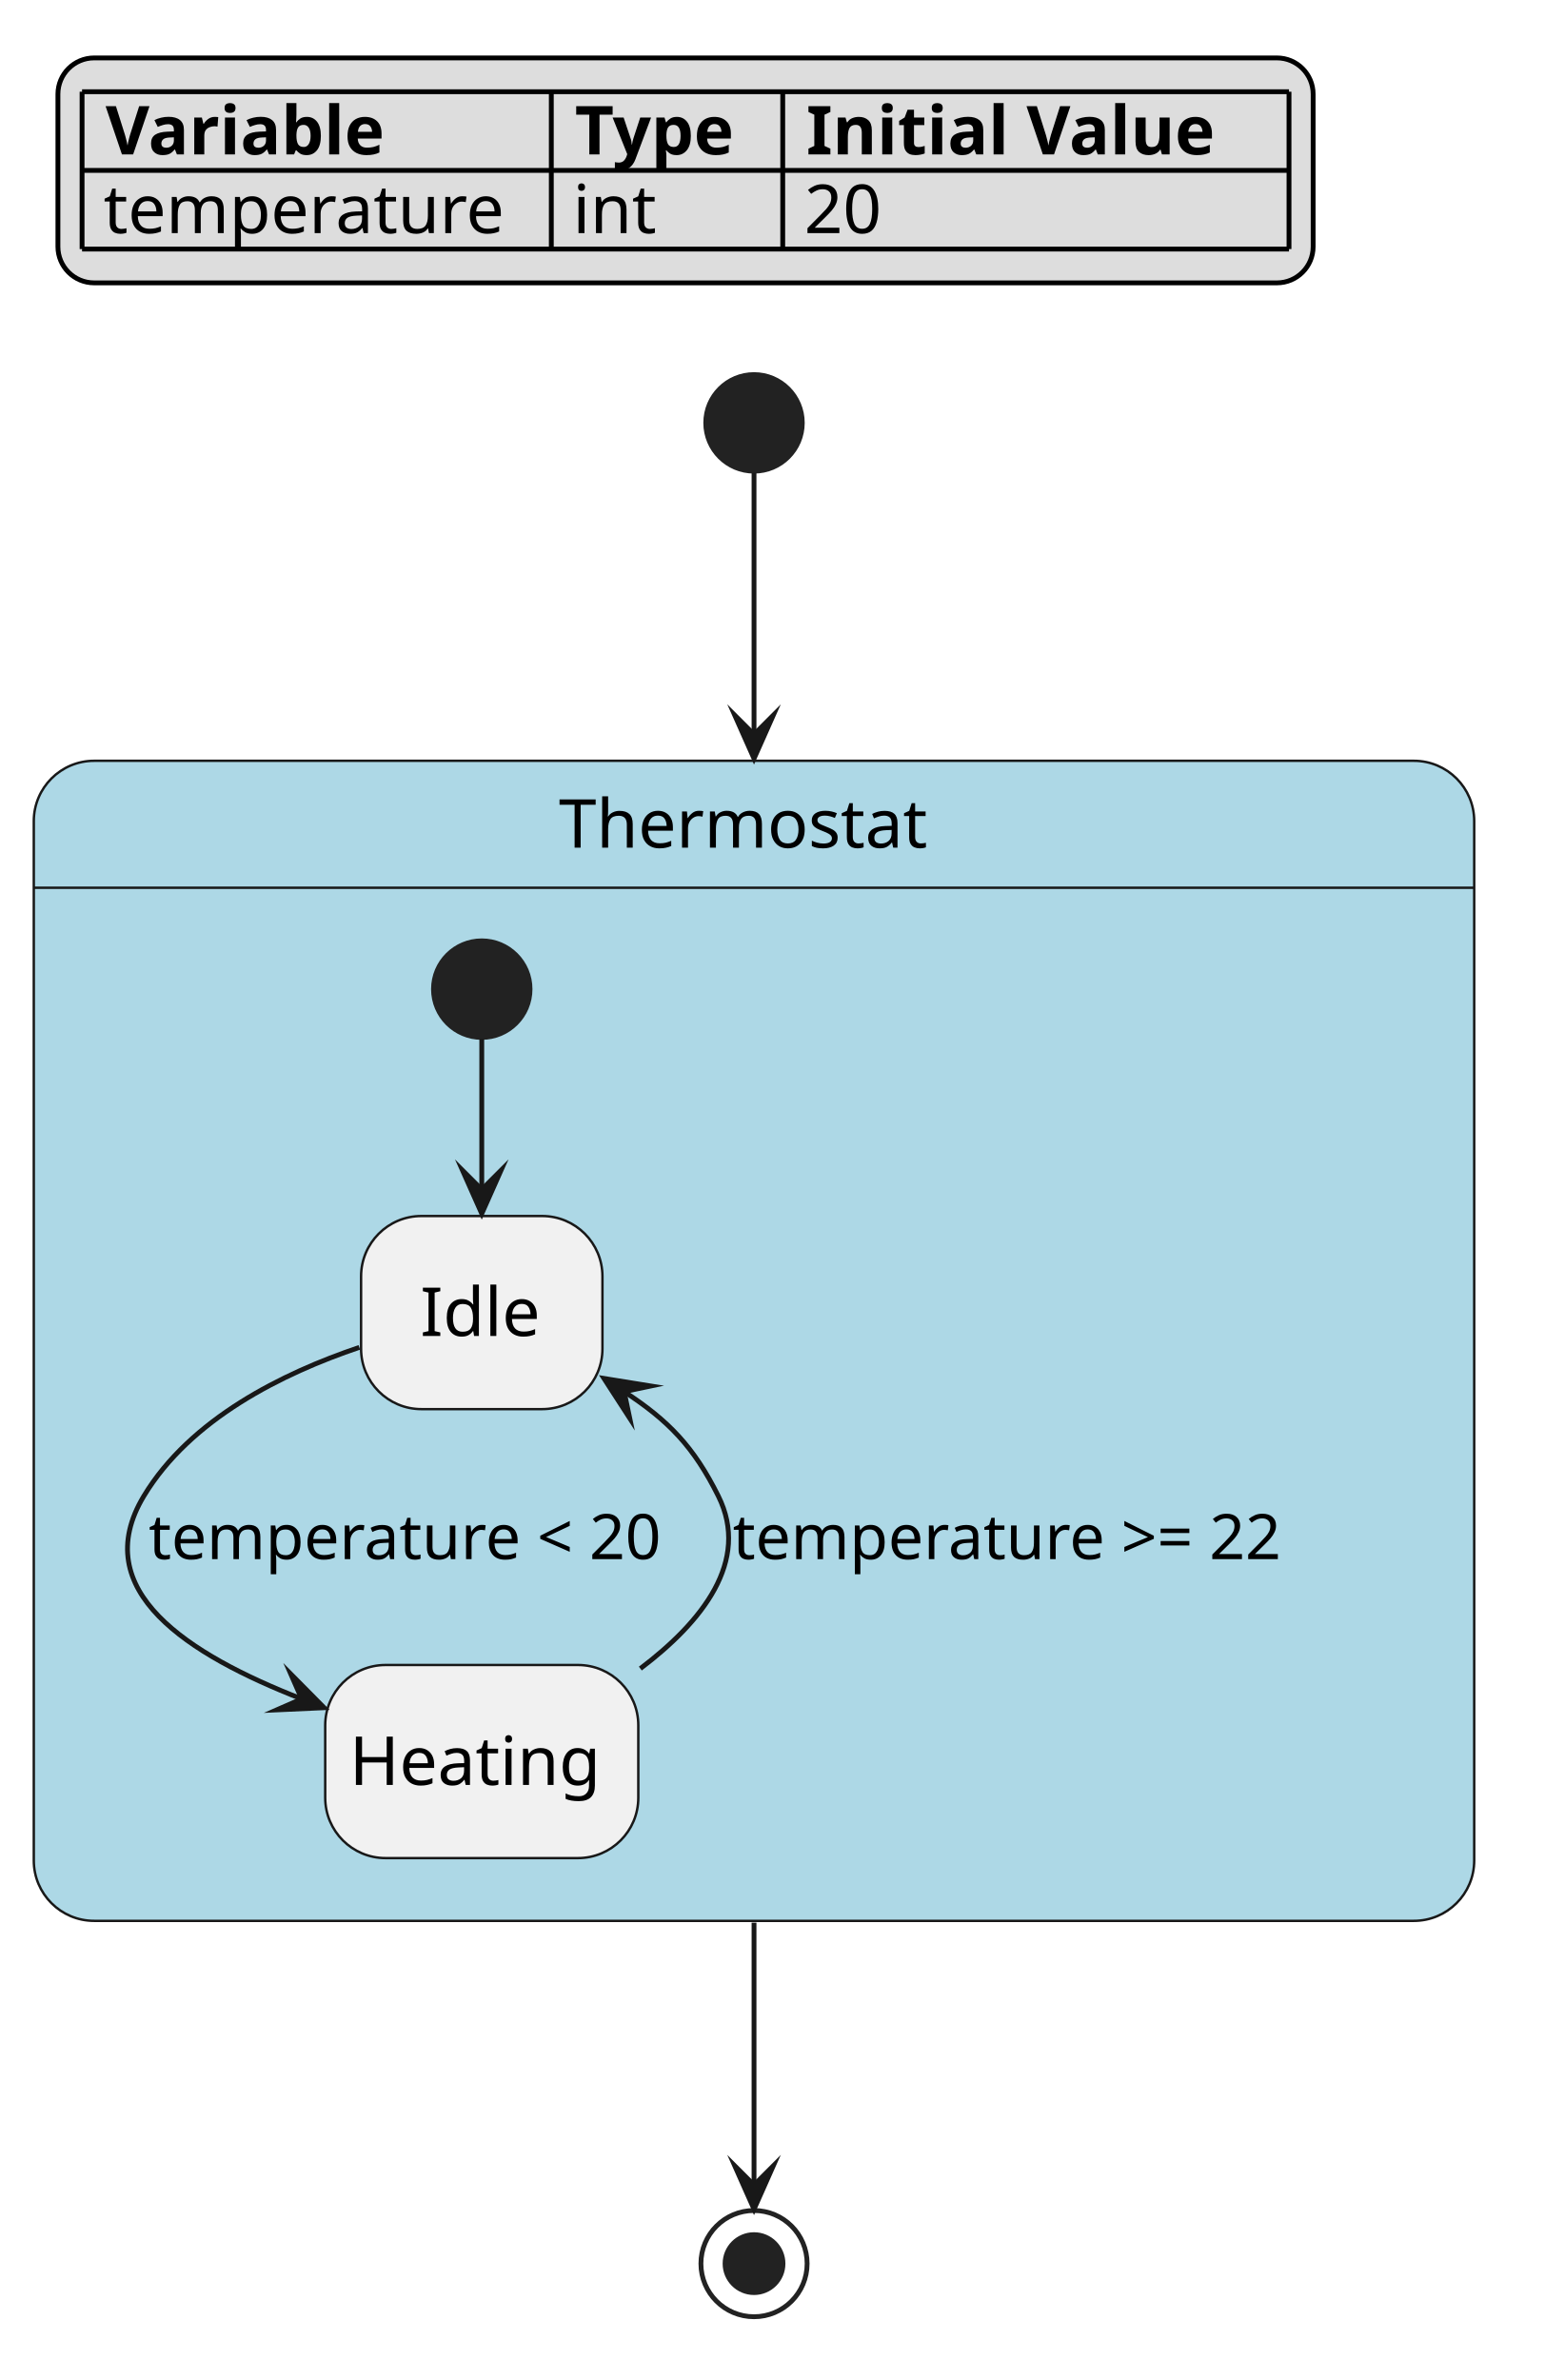
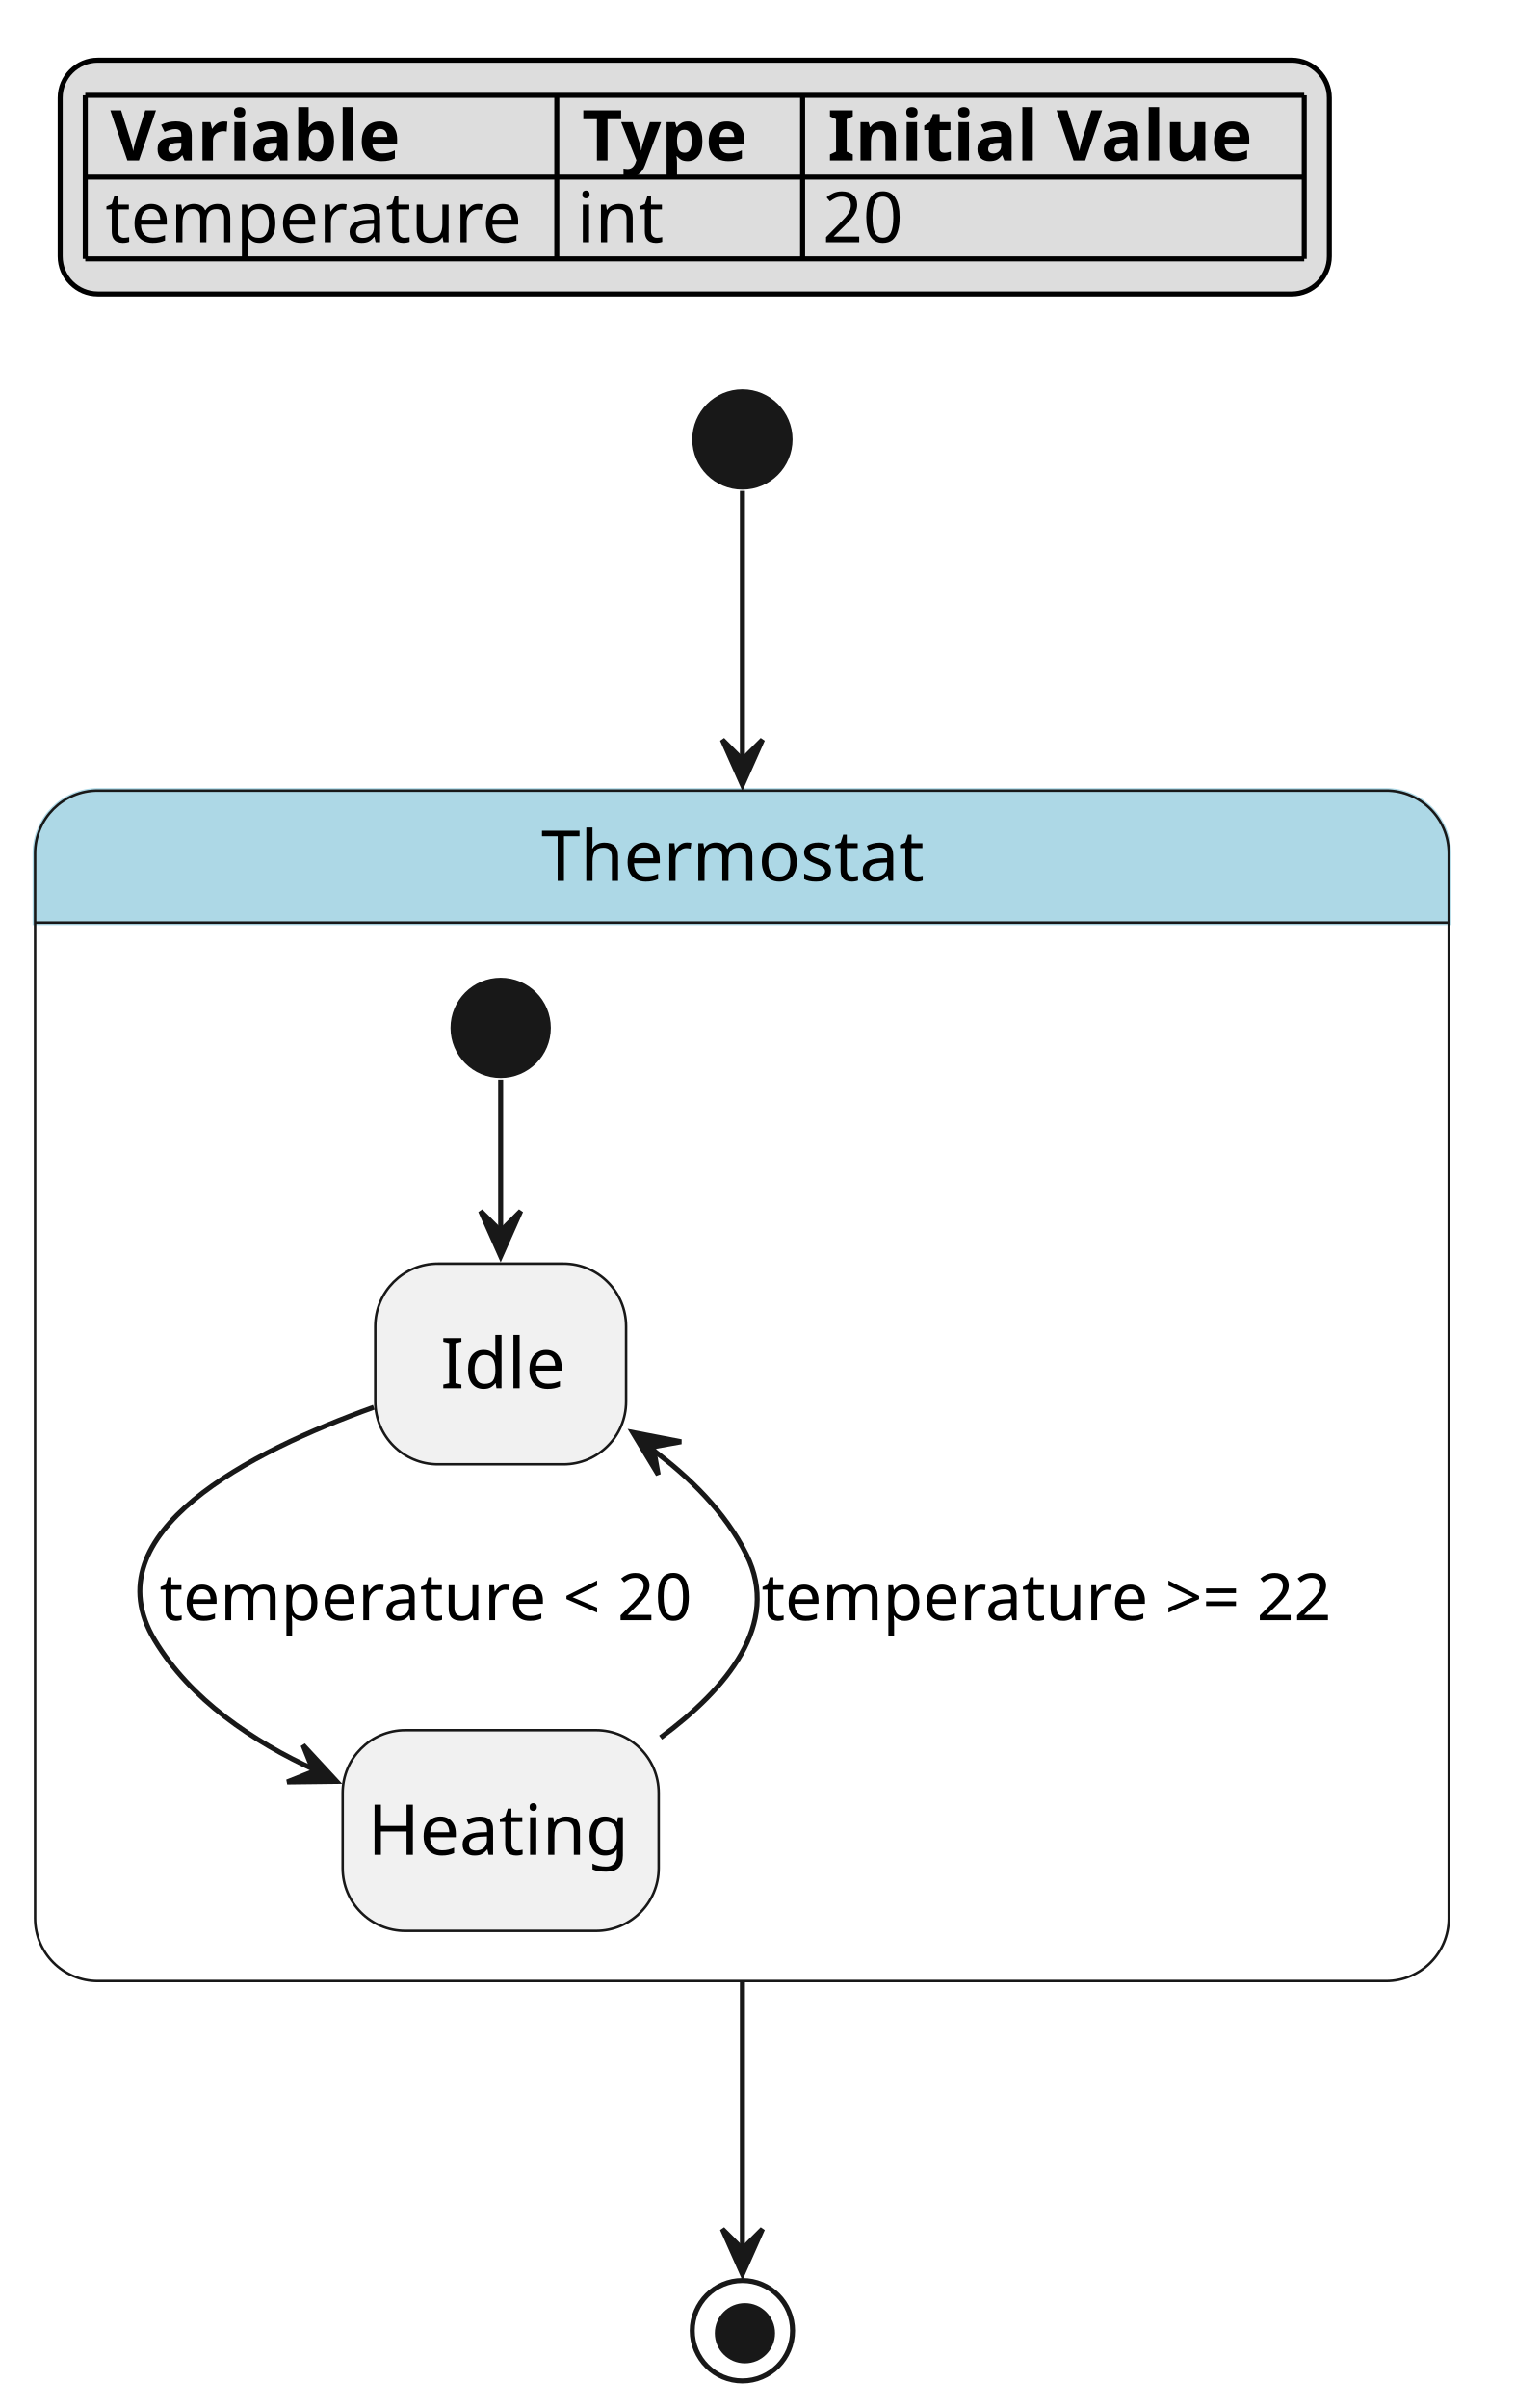
- <svg xmlns="http://www.w3.org/2000/svg" version="1.1" data-diagram-type="STATE" style="width:320px;height:493px;background:#FFFFFF;" width="320px" height="493px" viewBox="0 0 320 493" zoomAndPan="magnify" preserveAspectRatio="none" contentStyleType="text/css">
+ <svg xmlns="http://www.w3.org/2000/svg" contentStyleType="text/css" height="480px" preserveAspectRatio="none" style="width:302px;height:480px;background:#FFFFFF;" version="1.1" viewBox="0 0 302 480" width="302px" zoomAndPan="magnify">
  <defs />
-   <g font-family="sans-serif" lengthAdjust="spacing">
-     <g class="legend" data-source-line="10">
-       <rect x="12" y="12" width="260.024" height="46.594" fill="#DDD" style="stroke:#000;stroke-width:1;" rx="7.5" ry="7.5" />
-       <text x="21.874" y="31.995" fill="#000" font-size="14" textLength="65.748" font-weight="700">Variable</text>
-       <text x="119.081" y="31.995" fill="#000" font-size="14" textLength="38.192" font-weight="700">Type</text>
-       <text x="167.021" y="31.995" fill="#000" font-size="14" textLength="95.129" font-weight="700">Initial Value</text>
-       <text x="21.45" y="48.292" fill="#000" font-size="14" textLength="88.307">temperature</text>
-       <text x="118.657" y="48.292" fill="#000" font-size="14" textLength="18.252">int</text>
-       <text x="166.598" y="48.292" fill="#000" font-size="14" textLength="17.814">20</text>
-       <line x1="17" y1="19" x2="267.024" y2="19" style="stroke:#000;stroke-width:1;" />
-       <line x1="17" y1="35.297" x2="267.024" y2="35.297" style="stroke:#000;stroke-width:1;" />
-       <line x1="17" y1="51.594" x2="267.024" y2="51.594" style="stroke:#000;stroke-width:1;" />
-       <line x1="17" y1="19" x2="17" y2="51.594" style="stroke:#000;stroke-width:1;" />
-       <line x1="114.207" y1="19" x2="114.207" y2="51.594" style="stroke:#000;stroke-width:1;" />
-       <line x1="162.147" y1="19" x2="162.147" y2="51.594" style="stroke:#000;stroke-width:1;" />
-       <line x1="267.024" y1="19" x2="267.024" y2="51.594" style="stroke:#000;stroke-width:1;" />
+   <g>
+     <rect fill="#DDDDDD" height="46.594" id="_legend" rx="7.5" ry="7.5" style="stroke:#000000;stroke-width:1.0;" width="253" x="12" y="12" />
+     <text fill="#000000" font-family="sans-serif" font-size="14" font-weight="bold" lengthAdjust="spacing" textLength="64" x="22" y="31.995">Variable</text>
+     <text fill="#000000" font-family="sans-serif" font-size="14" font-weight="bold" lengthAdjust="spacing" textLength="39" x="116" y="31.995">Type</text>
+     <text fill="#000000" font-family="sans-serif" font-size="14" font-weight="bold" lengthAdjust="spacing" textLength="90" x="165" y="31.995">Initial Value</text>
+     <text fill="#000000" font-family="sans-serif" font-size="14" lengthAdjust="spacing" textLength="86" x="21" y="48.292">temperature</text>
+     <text fill="#000000" font-family="sans-serif" font-size="14" lengthAdjust="spacing" textLength="17" x="115" y="48.292">int</text>
+     <text fill="#000000" font-family="sans-serif" font-size="14" lengthAdjust="spacing" textLength="18" x="164" y="48.292">20</text>
+     <line style="stroke:#000000;stroke-width:1.0;" x1="17" x2="260" y1="19" y2="19" />
+     <line style="stroke:#000000;stroke-width:1.0;" x1="17" x2="260" y1="35.297" y2="35.297" />
+     <line style="stroke:#000000;stroke-width:1.0;" x1="17" x2="260" y1="51.594" y2="51.594" />
+     <line style="stroke:#000000;stroke-width:1.0;" x1="17" x2="17" y1="19" y2="51.594" />
+     <line style="stroke:#000000;stroke-width:1.0;" x1="111" x2="111" y1="19" y2="51.594" />
+     <line style="stroke:#000000;stroke-width:1.0;" x1="160" x2="160" y1="19" y2="51.594" />
+     <line style="stroke:#000000;stroke-width:1.0;" x1="260" x2="260" y1="19" y2="51.594" />
+     <path d="M19.5,157.594 L276.31,157.594 A12.5,12.5 0 0 1 288.81,170.094 L288.81,183.891 L7,183.891 L7,170.094 A12.5,12.5 0 0 1 19.5,157.594 " fill="#ADD8E6" style="stroke:#ADD8E6;stroke-width:1.0;" />
+     <rect fill="none" height="237.297" rx="12.5" ry="12.5" style="stroke:#181818;stroke-width:0.5;" width="281.81" x="7" y="157.594" />
+     <line style="stroke:#181818;stroke-width:0.5;" x1="7" x2="288.81" y1="183.891" y2="183.891" />
+     <text fill="#000000" font-family="sans-serif" font-size="14" lengthAdjust="spacing" textLength="80" x="107.905" y="175.589">Thermostat</text>
+     <rect fill="#F1F1F1" height="40" rx="12.5" ry="12.5" style="stroke:#181818;stroke-width:0.5;" width="50" x="74.81" y="251.891" />
+     <text fill="#000000" font-family="sans-serif" font-size="14" lengthAdjust="spacing" textLength="24" x="87.81" y="276.737">Idle</text>
+     <rect fill="#F1F1F1" height="40" rx="12.5" ry="12.5" style="stroke:#181818;stroke-width:0.5;" width="63" x="68.31" y="344.891" />
+     <text fill="#000000" font-family="sans-serif" font-size="14" lengthAdjust="spacing" textLength="53" x="73.31" y="369.737">Heating</text>
+     <ellipse cx="99.81" cy="204.891" fill="#181818" rx="10" ry="10" style="stroke:none;stroke-width:1.0;" />
+     <g id="link_*start*thermostat_thermostat__idle">
+       <path d="M99.81,215.201 C99.81,223.141 99.81,234.931 99.81,245.621 " fill="none" id="*start*thermostat-to-thermostat__idle" style="stroke:#181818;stroke-width:1.0;" />
+       <polygon fill="#181818" points="99.81,250.411,103.81,241.411,99.81,245.411,95.81,241.411,99.81,250.411" style="stroke:#181818;stroke-width:1.0;" />
    </g>
-     <g class="entity" data-qualified-name="thermostat" id="ent0001" data-source-line="15">
-       <path d="M19.5,157.594 L292.891,157.594 A12.5,12.5 0 0 1 305.391,170.094 L305.391,183.891 L7,183.891 L7,170.094 A12.5,12.5 0 0 1 19.5,157.594" fill="#ADD8E6" />
-       <path d="M7,183.891 L305.391,183.891 L305.391,385.391 A12.5,12.5 0 0 1 292.891,397.891 L19.5,397.891 A12.5,12.5 0 0 1 7,385.391 L7,183.891" fill="#ADD8E6" />
-       <rect x="7" y="157.594" width="298.391" height="240.297" fill="none" style="stroke:#181818;stroke-width:0.5;" rx="12.5" ry="12.5" />
-       <line x1="7" y1="183.891" x2="305.391" y2="183.891" style="stroke:#181818;stroke-width:0.5;" />
-       <text x="115.771" y="175.589" fill="#000" font-size="14" textLength="80.849">Thermostat</text>
-       <rect x="74.8" y="251.891" width="50" height="40" fill="#F1F1F1" style="stroke:#181818;stroke-width:0.5;" rx="12.5" ry="12.5" />
-       <text x="87.041" y="276.737" fill="#000" font-size="14" textLength="25.519">Idle</text>
-       <rect x="67.37" y="344.891" width="64.858" height="40" fill="#F1F1F1" style="stroke:#181818;stroke-width:0.5;" rx="12.5" ry="12.5" />
-       <text x="72.37" y="369.737" fill="#000" font-size="14" textLength="54.858">Heating</text>
-       <g class="start_entity" data-qualified-name="thermostat..start.thermostat" id="ent0004" data-source-line="18">
-         <ellipse cx="99.8" cy="204.891" rx="10" ry="10" fill="#222" style="stroke:#222;stroke-width:1;" />
-       </g>
-       <g class="link" data-entity-1="ent0004" data-entity-2="ent0002" id="lnk5" data-source-line="18" data-link-type="dependency">
-         <path d="M99.8,215.201 C99.8,224.611 99.8,234.431 99.8,246.411" style="stroke:#181818;stroke-width:1;" fill="none" id="*start*thermostat-to-thermostat__idle" />
-         <polygon points="99.8,251.411,103.8,242.411,99.8,246.411,95.8,242.411,99.8,251.411" fill="#181818" style="stroke:#181818;stroke-width:1;stroke-linejoin:miter;stroke-miterlimit:10;" />
-       </g>
-       <g class="link" data-entity-1="ent0002" data-entity-2="ent0003" id="lnk6" data-source-line="19" data-link-type="dependency">
-         <path d="M74.44,279.101 C58.6,284.441 39.45,293.881 29.8,309.891 C18,329.481 38.993,342.741 62.493,351.921" style="stroke:#181818;stroke-width:1;" fill="none" id="thermostat__idle-to-thermostat__heating" />
-         <polygon points="67.15,353.741,60.222,346.74,62.493,351.921,57.311,354.192,67.15,353.741" fill="#181818" style="stroke:#181818;stroke-width:1;stroke-linejoin:miter;stroke-miterlimit:10;" />
-         <text x="30.8" y="322.958" fill="#000" font-size="13" textLength="117.698">temperature &lt; 20</text>
-       </g>
-       <g class="link" data-entity-1="ent0003" data-entity-2="ent0002" id="lnk7" data-source-line="20" data-link-type="dependency">
-         <path d="M132.65,345.631 C145.4,335.991 155.52,323.381 148.8,309.891 C143.72,299.681 138.507,294.273 129.297,288.263" style="stroke:#181818;stroke-width:1;" fill="none" id="thermostat__heating-to-thermostat__idle" />
-         <polygon points="125.11,285.531,130.461,293.799,129.297,288.263,134.833,287.099,125.11,285.531" fill="#181818" style="stroke:#181818;stroke-width:1;stroke-linejoin:miter;stroke-miterlimit:10;" />
-         <text x="151.8" y="322.958" fill="#000" font-size="13" textLength="128.591">temperature &gt;= 22</text>
-       </g>
+     <g id="link_thermostat__idle_thermostat__heating">
+       <path d="M74.52,280.511 C49.92,289.341 18,305.481 30.81,326.891 C37.96,338.831 50.43,347.141 62.81,352.811 " fill="none" id="thermostat__idle-to-thermostat__heating" style="stroke:#181818;stroke-width:1.0;" />
+       <polygon fill="#181818" points="67.1,355.081,60.411,347.851,62.507,353.106,57.252,355.201,67.1,355.081" style="stroke:#181818;stroke-width:1.0;" />
+       <text fill="#000000" font-family="sans-serif" font-size="13" lengthAdjust="spacing" textLength="116" x="31.81" y="322.957">temperature &lt; 20</text>
    </g>
-     <g class="start_entity" data-qualified-name=".start." id="ent0008" data-source-line="22">
-       <ellipse cx="156.2" cy="87.594" rx="10" ry="10" fill="#222" style="stroke:#222;stroke-width:1;" />
+     <g id="link_thermostat__heating_thermostat__idle">
+       <path d="M131.69,346.361 C144.89,336.631 155.7,323.721 148.81,309.891 C144.6,301.431 137.44,294.401 129.87,288.821 " fill="none" id="thermostat__heating-to-thermostat__idle" style="stroke:#181818;stroke-width:1.0;" />
+       <polygon fill="#181818" points="126.12,285.531,131.217,293.958,130.222,288.389,135.791,287.394,126.12,285.531" style="stroke:#181818;stroke-width:1.0;" />
+       <text fill="#000000" font-family="sans-serif" font-size="13" lengthAdjust="spacing" textLength="127" x="151.81" y="322.957">temperature &gt;= 22</text>
    </g>
-     <g class="end_entity" data-qualified-name=".end." id="ent0010" data-source-line="23">
-       <ellipse cx="156.2" cy="468.894" rx="11" ry="11" fill="none" style="stroke:#222;stroke-width:1;" />
-       <ellipse cx="156.2" cy="468.894" rx="6" ry="6" fill="#222" style="stroke:#222;stroke-width:1;" />
+     <ellipse cx="148" cy="87.594" fill="#181818" rx="10" ry="10" style="stroke:none;stroke-width:1.0;" />
+     <ellipse cx="148" cy="464.594" fill="none" rx="10" ry="10" style="stroke:#181818;stroke-width:1.0;" />
+     <ellipse cx="148.5" cy="465.094" fill="#181818" rx="6" ry="6" style="stroke:none;stroke-width:1.0;" />
+     <g id="link_*start*_thermostat">
+       <path d="M148,97.844 C148,108.954 148,128.964 148,151.634 " fill="none" id="*start*-to-thermostat" style="stroke:#181818;stroke-width:1.0;" />
+       <polygon fill="#181818" points="148,156.454,152,147.454,148,151.454,144,147.454,148,156.454" style="stroke:#181818;stroke-width:1.0;" />
    </g>
-     <g class="link" data-entity-1="ent0008" data-entity-2="ent0001" id="lnk9" data-source-line="22" data-link-type="dependency">
-       <path d="M156.2,97.924 C156.2,109.944 156.2,127.254 156.2,152.144" style="stroke:#181818;stroke-width:1;" fill="none" id="*start*-to-thermostat" />
-       <polygon points="156.2,157.144,160.2,148.144,156.2,152.144,152.2,148.144,156.2,157.144" fill="#181818" style="stroke:#181818;stroke-width:1;stroke-linejoin:miter;stroke-miterlimit:10;" />
-     </g>
-     <g class="link" data-entity-1="ent0001" data-entity-2="ent0010" id="lnk11" data-source-line="23" data-link-type="dependency">
-       <path d="M156.2,398.264 C156.2,422.974 156.2,440.244 156.2,452.624" style="stroke:#181818;stroke-width:1;" fill="none" id="thermostat-to-*end*" />
-       <polygon points="156.2,457.624,160.2,448.624,156.2,452.624,152.2,448.624,156.2,457.624" fill="#181818" style="stroke:#181818;stroke-width:1;stroke-linejoin:miter;stroke-miterlimit:10;" />
+     <g id="link_thermostat_*end*">
+       <path d="M148,394.944 C148,416.384 148,435.944 148,448.664 " fill="none" id="thermostat-to-*end*" style="stroke:#181818;stroke-width:1.0;" />
+       <polygon fill="#181818" points="148,453.324,152,444.324,148,448.324,144,444.324,148,453.324" style="stroke:#181818;stroke-width:1.0;" />
    </g>
  </g>
</svg>
